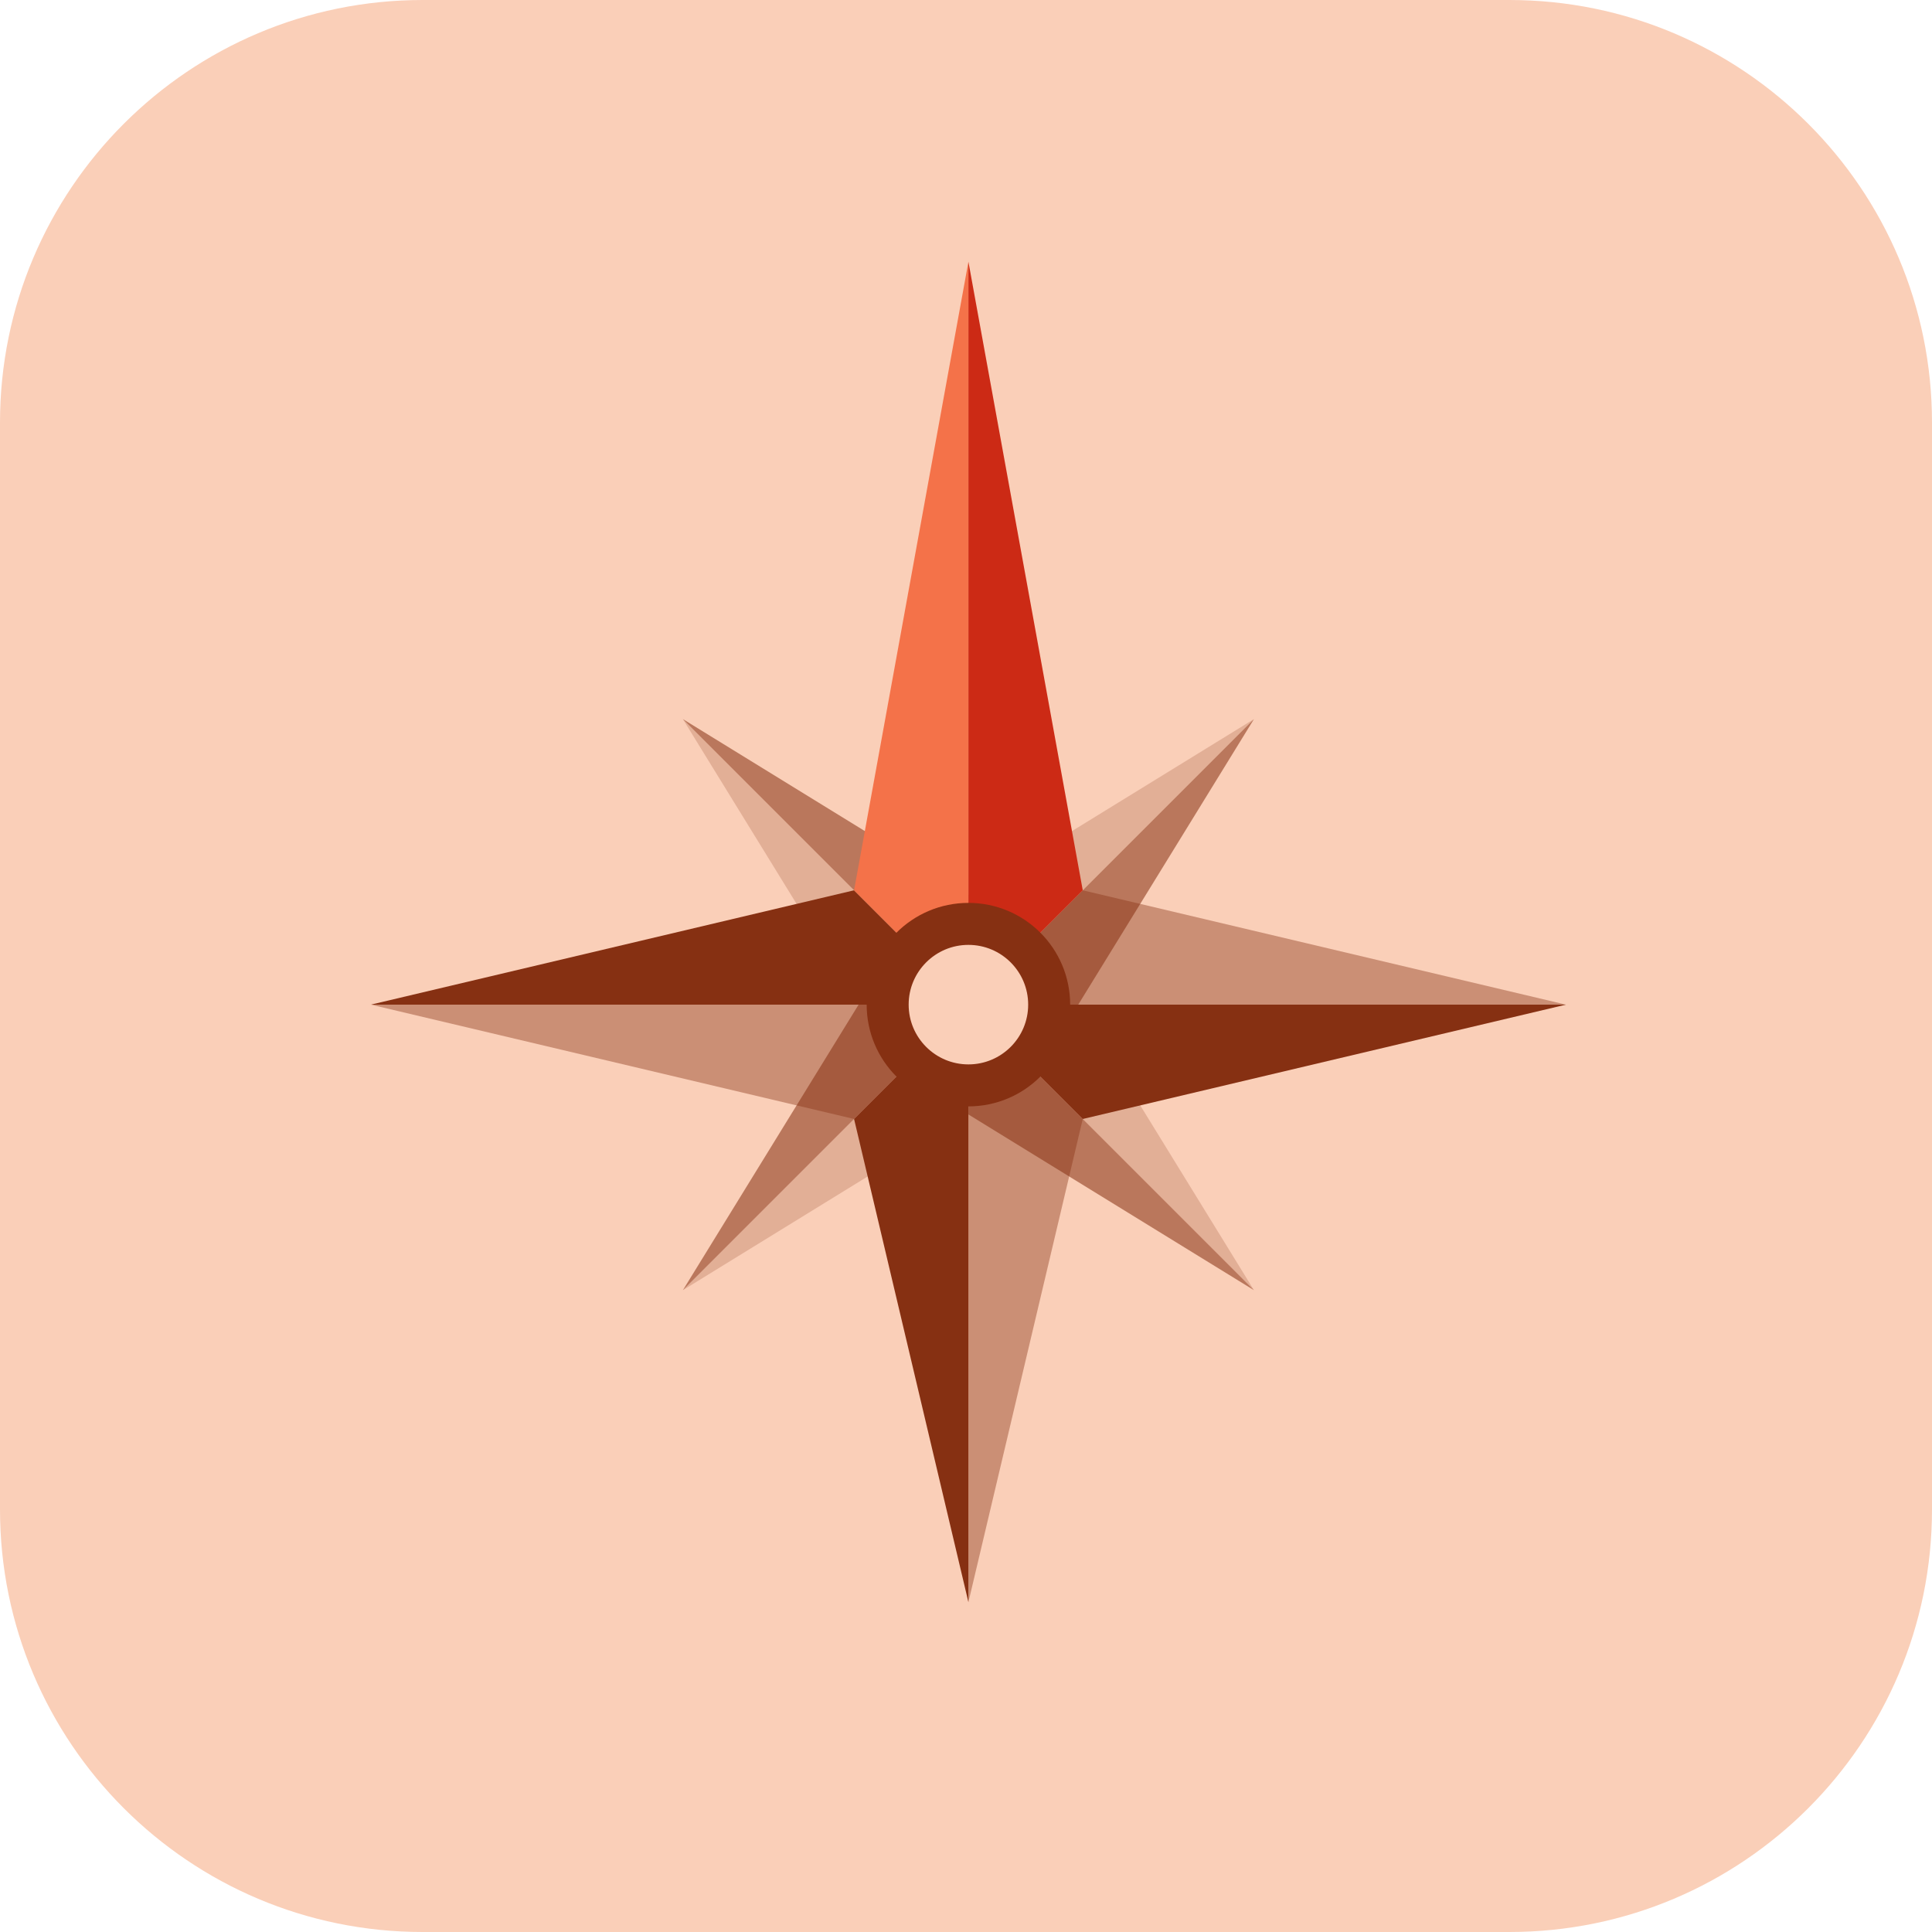
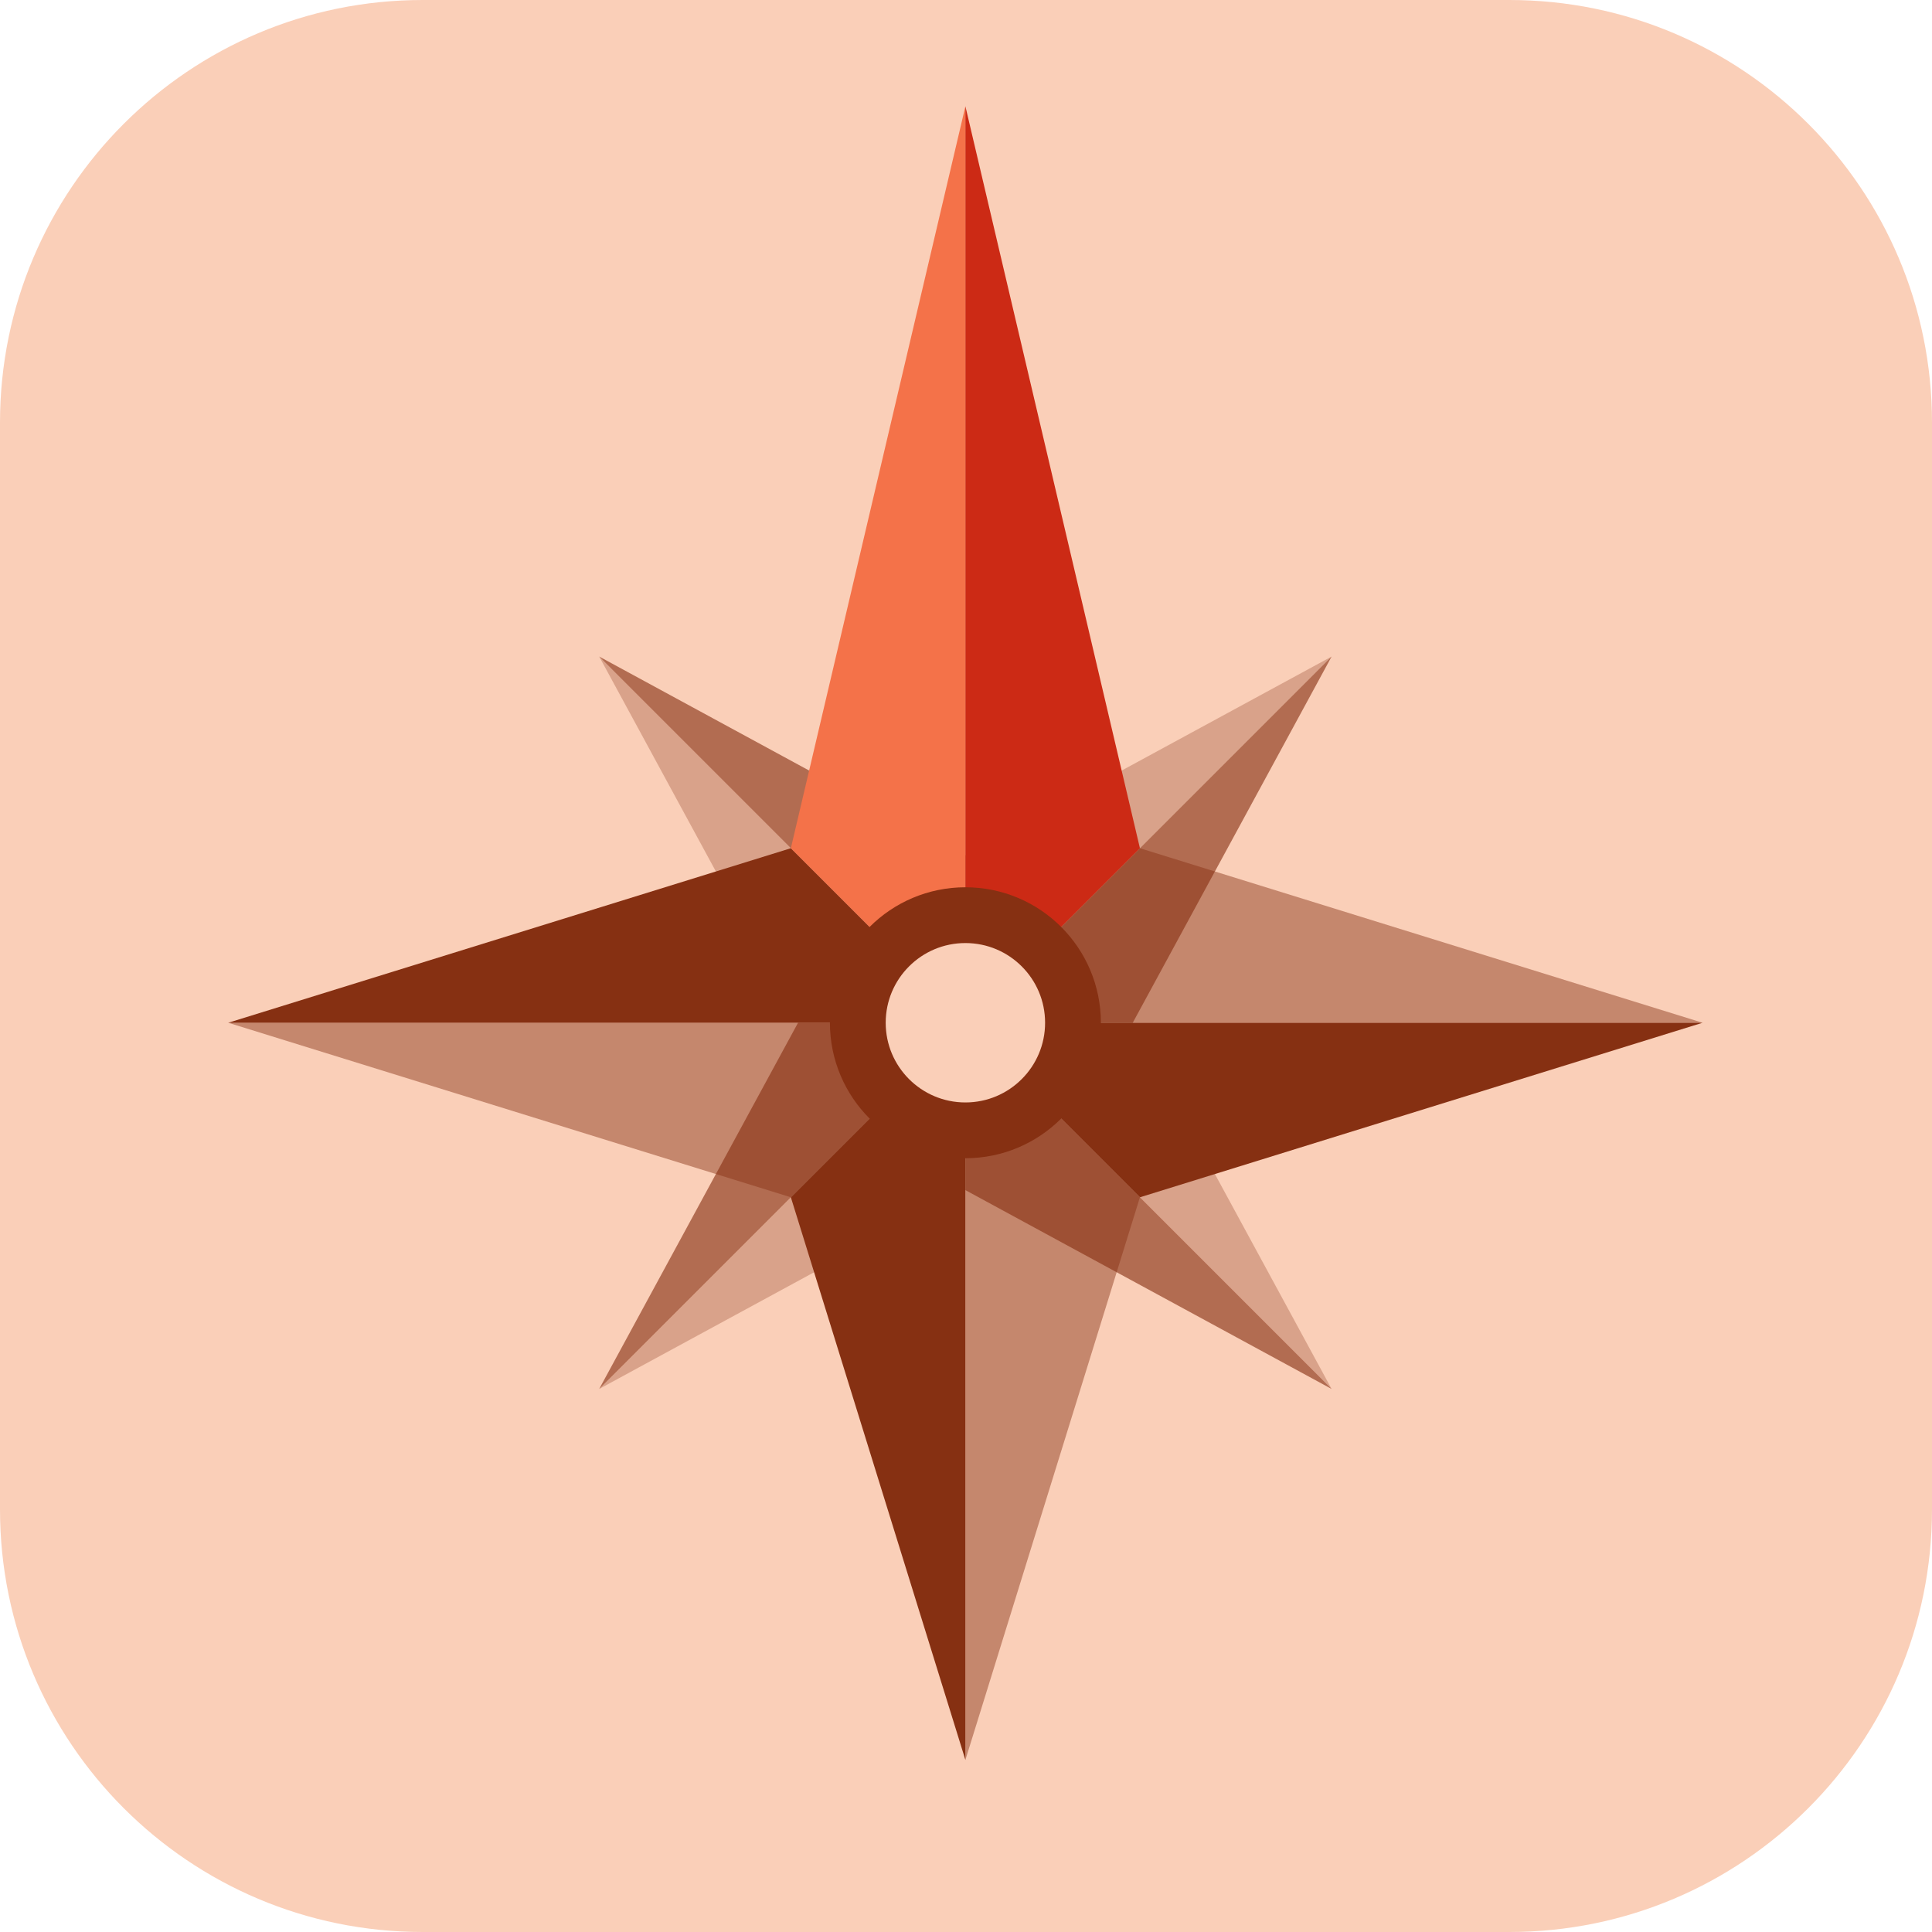
<svg xmlns="http://www.w3.org/2000/svg" viewBox="0 0 64 64">
  <rect width="64" height="64" rx="14" fill="#facfb8" />
-   <g transform="translate(6.4 7.6) scale(1.07)">
-     <path d="M32.84 15.16 24 20.6 24 24ZM32.84 32.84 27.4 24 24 24ZM15.16 32.84 24 27.4 24 24ZM15.16 15.16 20.6 24 24 24Z" fill="#863012" fill-opacity=".2" />
-     <path d="M32.84 15.16 24 24 27.4 24ZM32.84 32.84 24 24 24 27.4ZM15.16 32.84 24 24 20.6 24ZM15.16 15.16 24 24 24 20.6Z" fill="#863012" fill-opacity=".55" />
-     <path d="M42.5 24 27.54 20.46 24 24ZM24 42.5 27.54 27.54 24 24ZM5.5 24 20.46 27.54 24 24Z" fill="#863012" fill-opacity=".4" />
-     <path d="M42.5 24 24 24 27.54 27.54ZM24 42.5 24 24 20.46 27.54ZM5.5 24 24 24 20.46 20.46Z" fill="#863012" />
-     <path d="M24 1 20.46 20.46 24 24Z" fill="#f47249" />
-     <path d="M24 1 24 24 27.54 20.46Z" fill="#cc2a15" />
-     <circle cx="24" cy="24" r="2.5" fill="#facfb8" stroke="#863012" stroke-width="1.3" />
+   <g transform="translate(0.3 2.2) scale(1.32)">
+     <path d="M33.19 14.81 24 19.8 24 24ZM33.19 33.19 28.2 24 24 24ZM14.81 33.19 24 28.2 24 24ZM14.81 14.81 19.8 24 24 24Z" fill="#863012" fill-opacity=".28" />
+     <path d="M33.19 14.81 24 24 28.2 24ZM33.19 33.19 24 24 24 28.2ZM14.81 33.19 24 24 19.8 24ZM14.81 14.81 24 24 24 19.8Z" fill="#863012" fill-opacity=".62" />
+     <path d="M42.5 24 28.38 19.62 24 24ZM24 42.5 28.38 28.38 24 24ZM5.5 24 19.62 28.38 24 24Z" fill="#863012" fill-opacity=".45" />
+     <path d="M42.5 24 24 24 28.38 28.38ZM24 42.5 24 24 19.62 28.38ZM5.5 24 24 24 19.62 19.62Z" fill="#863012" />
+     <path d="M24 1 19.62 19.62 24 24Z" fill="#f47249" />
+     <path d="M24 1 24 24 28.38 19.62Z" fill="#cc2a15" />
+     <circle cx="24" cy="24" r="2.7" fill="#facfb8" stroke="#863012" stroke-width="1.4" />
  </g>
</svg>
